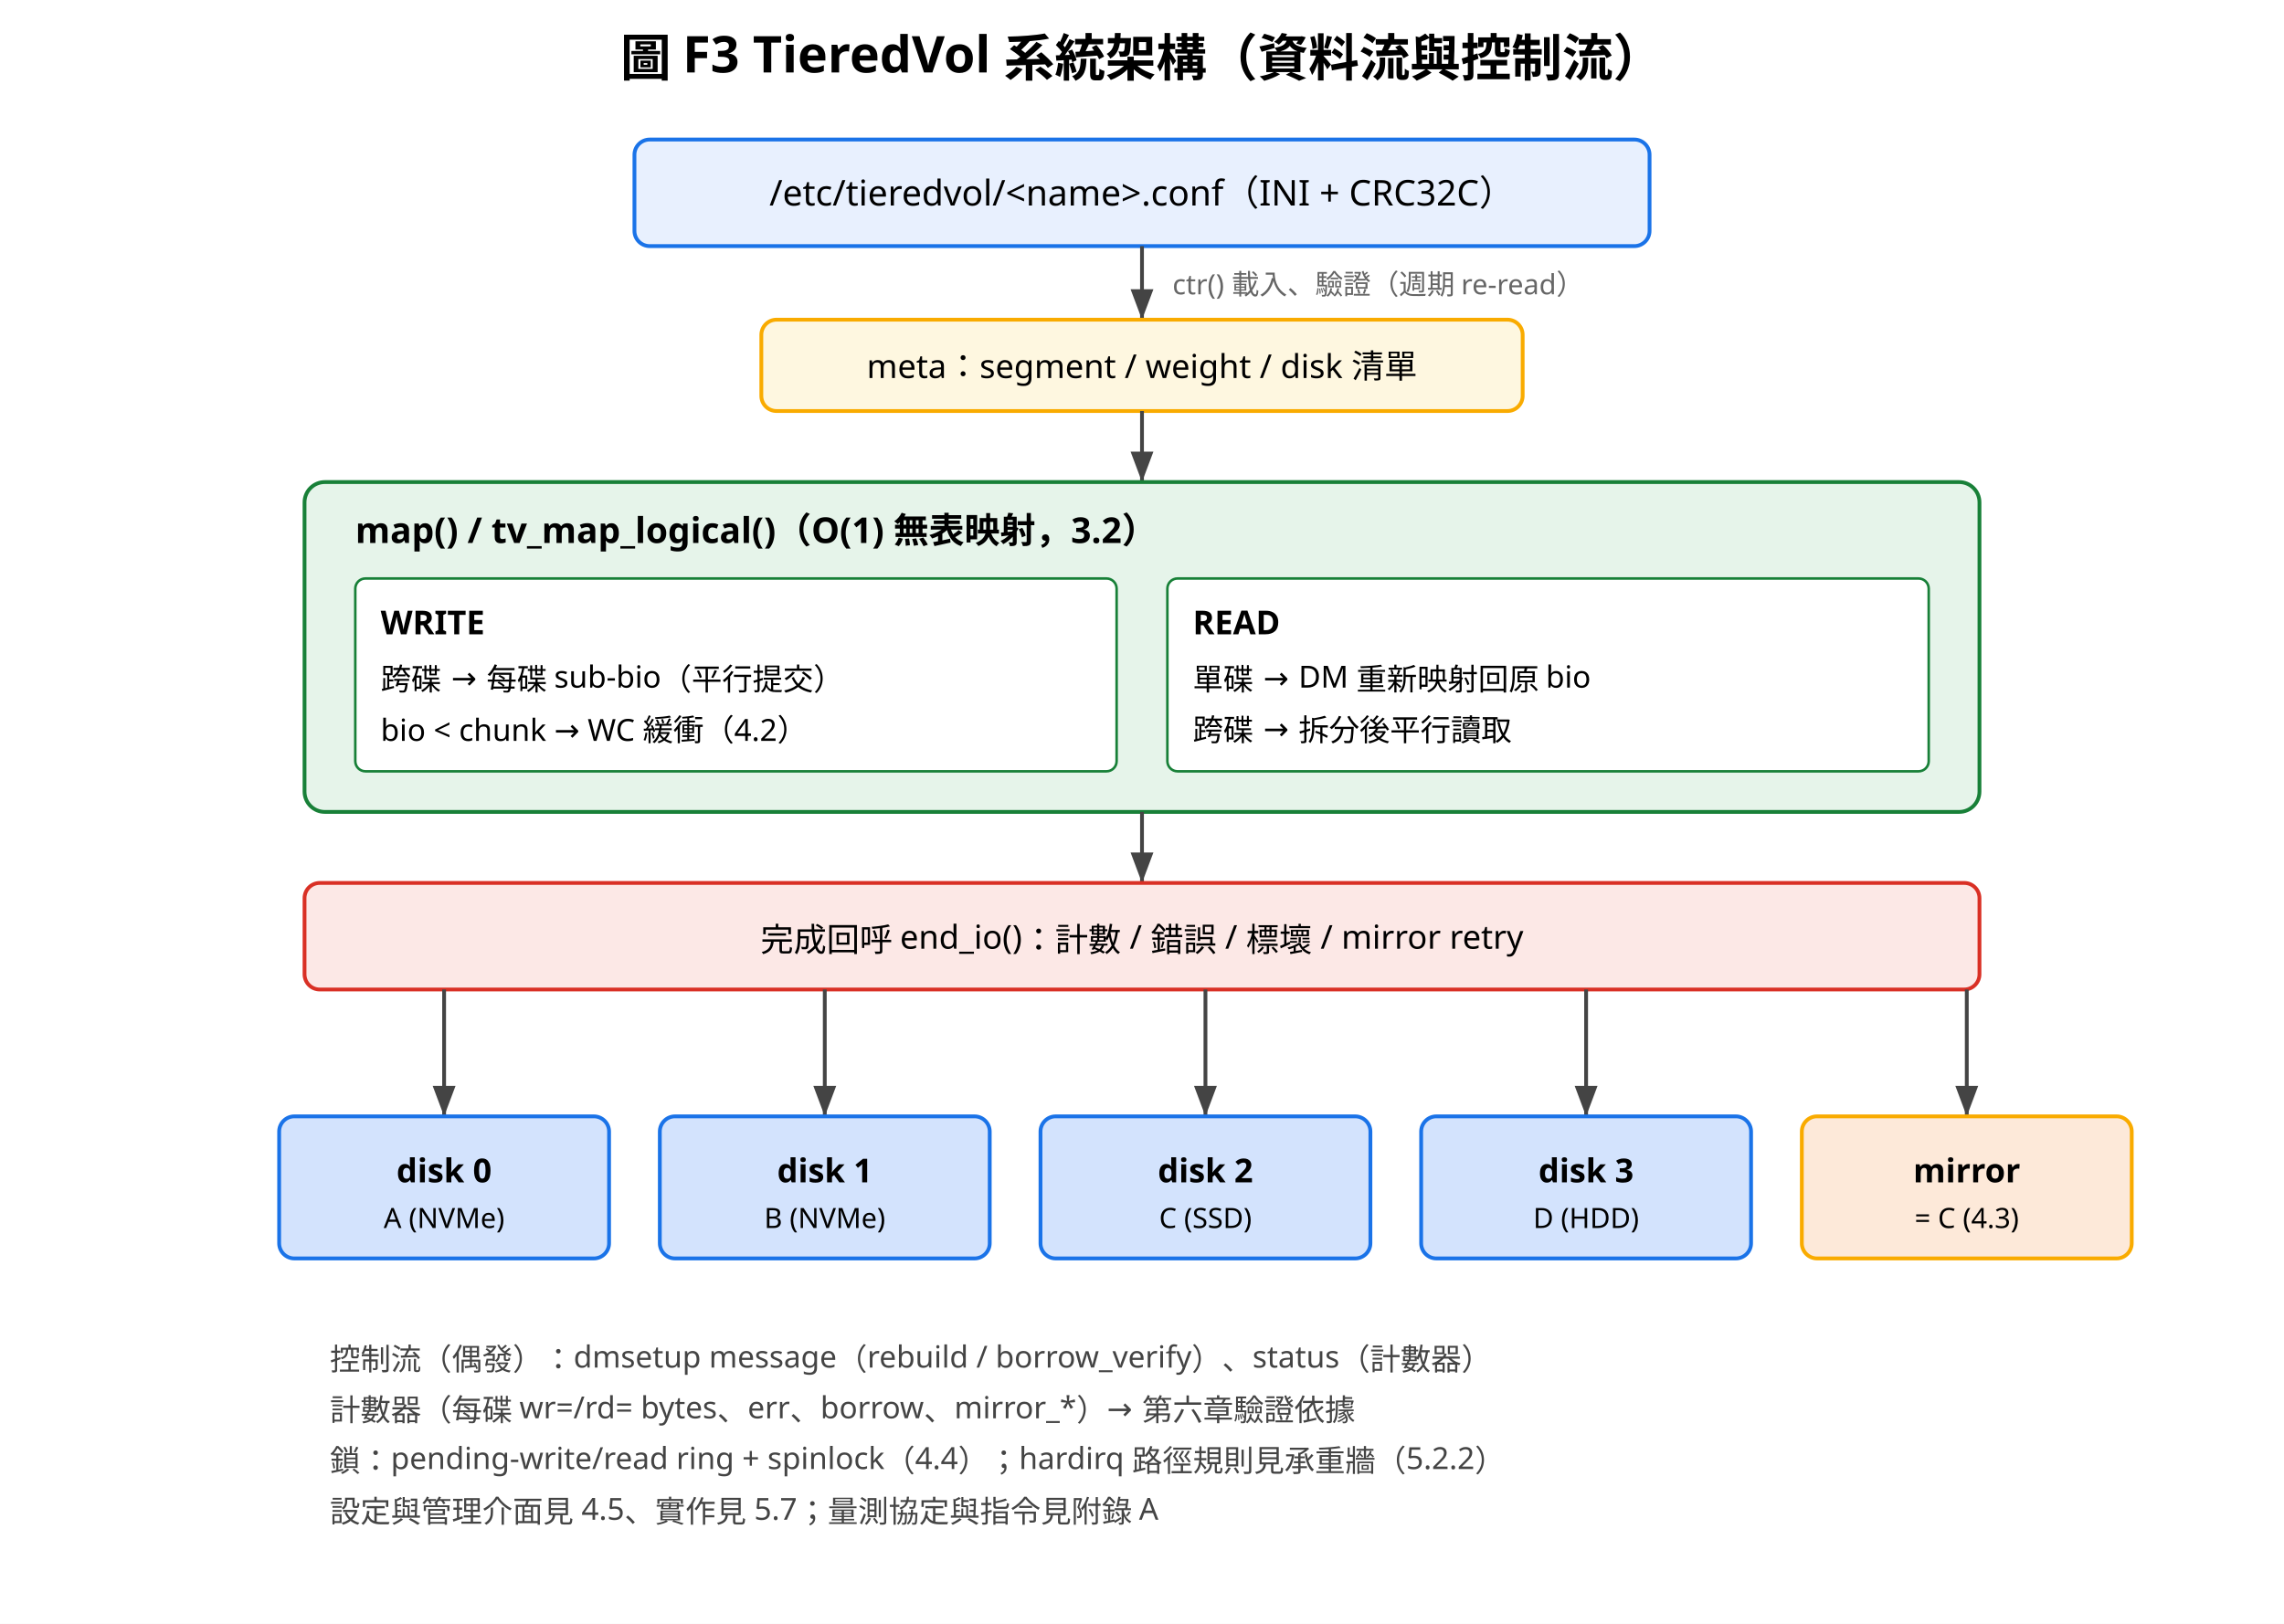
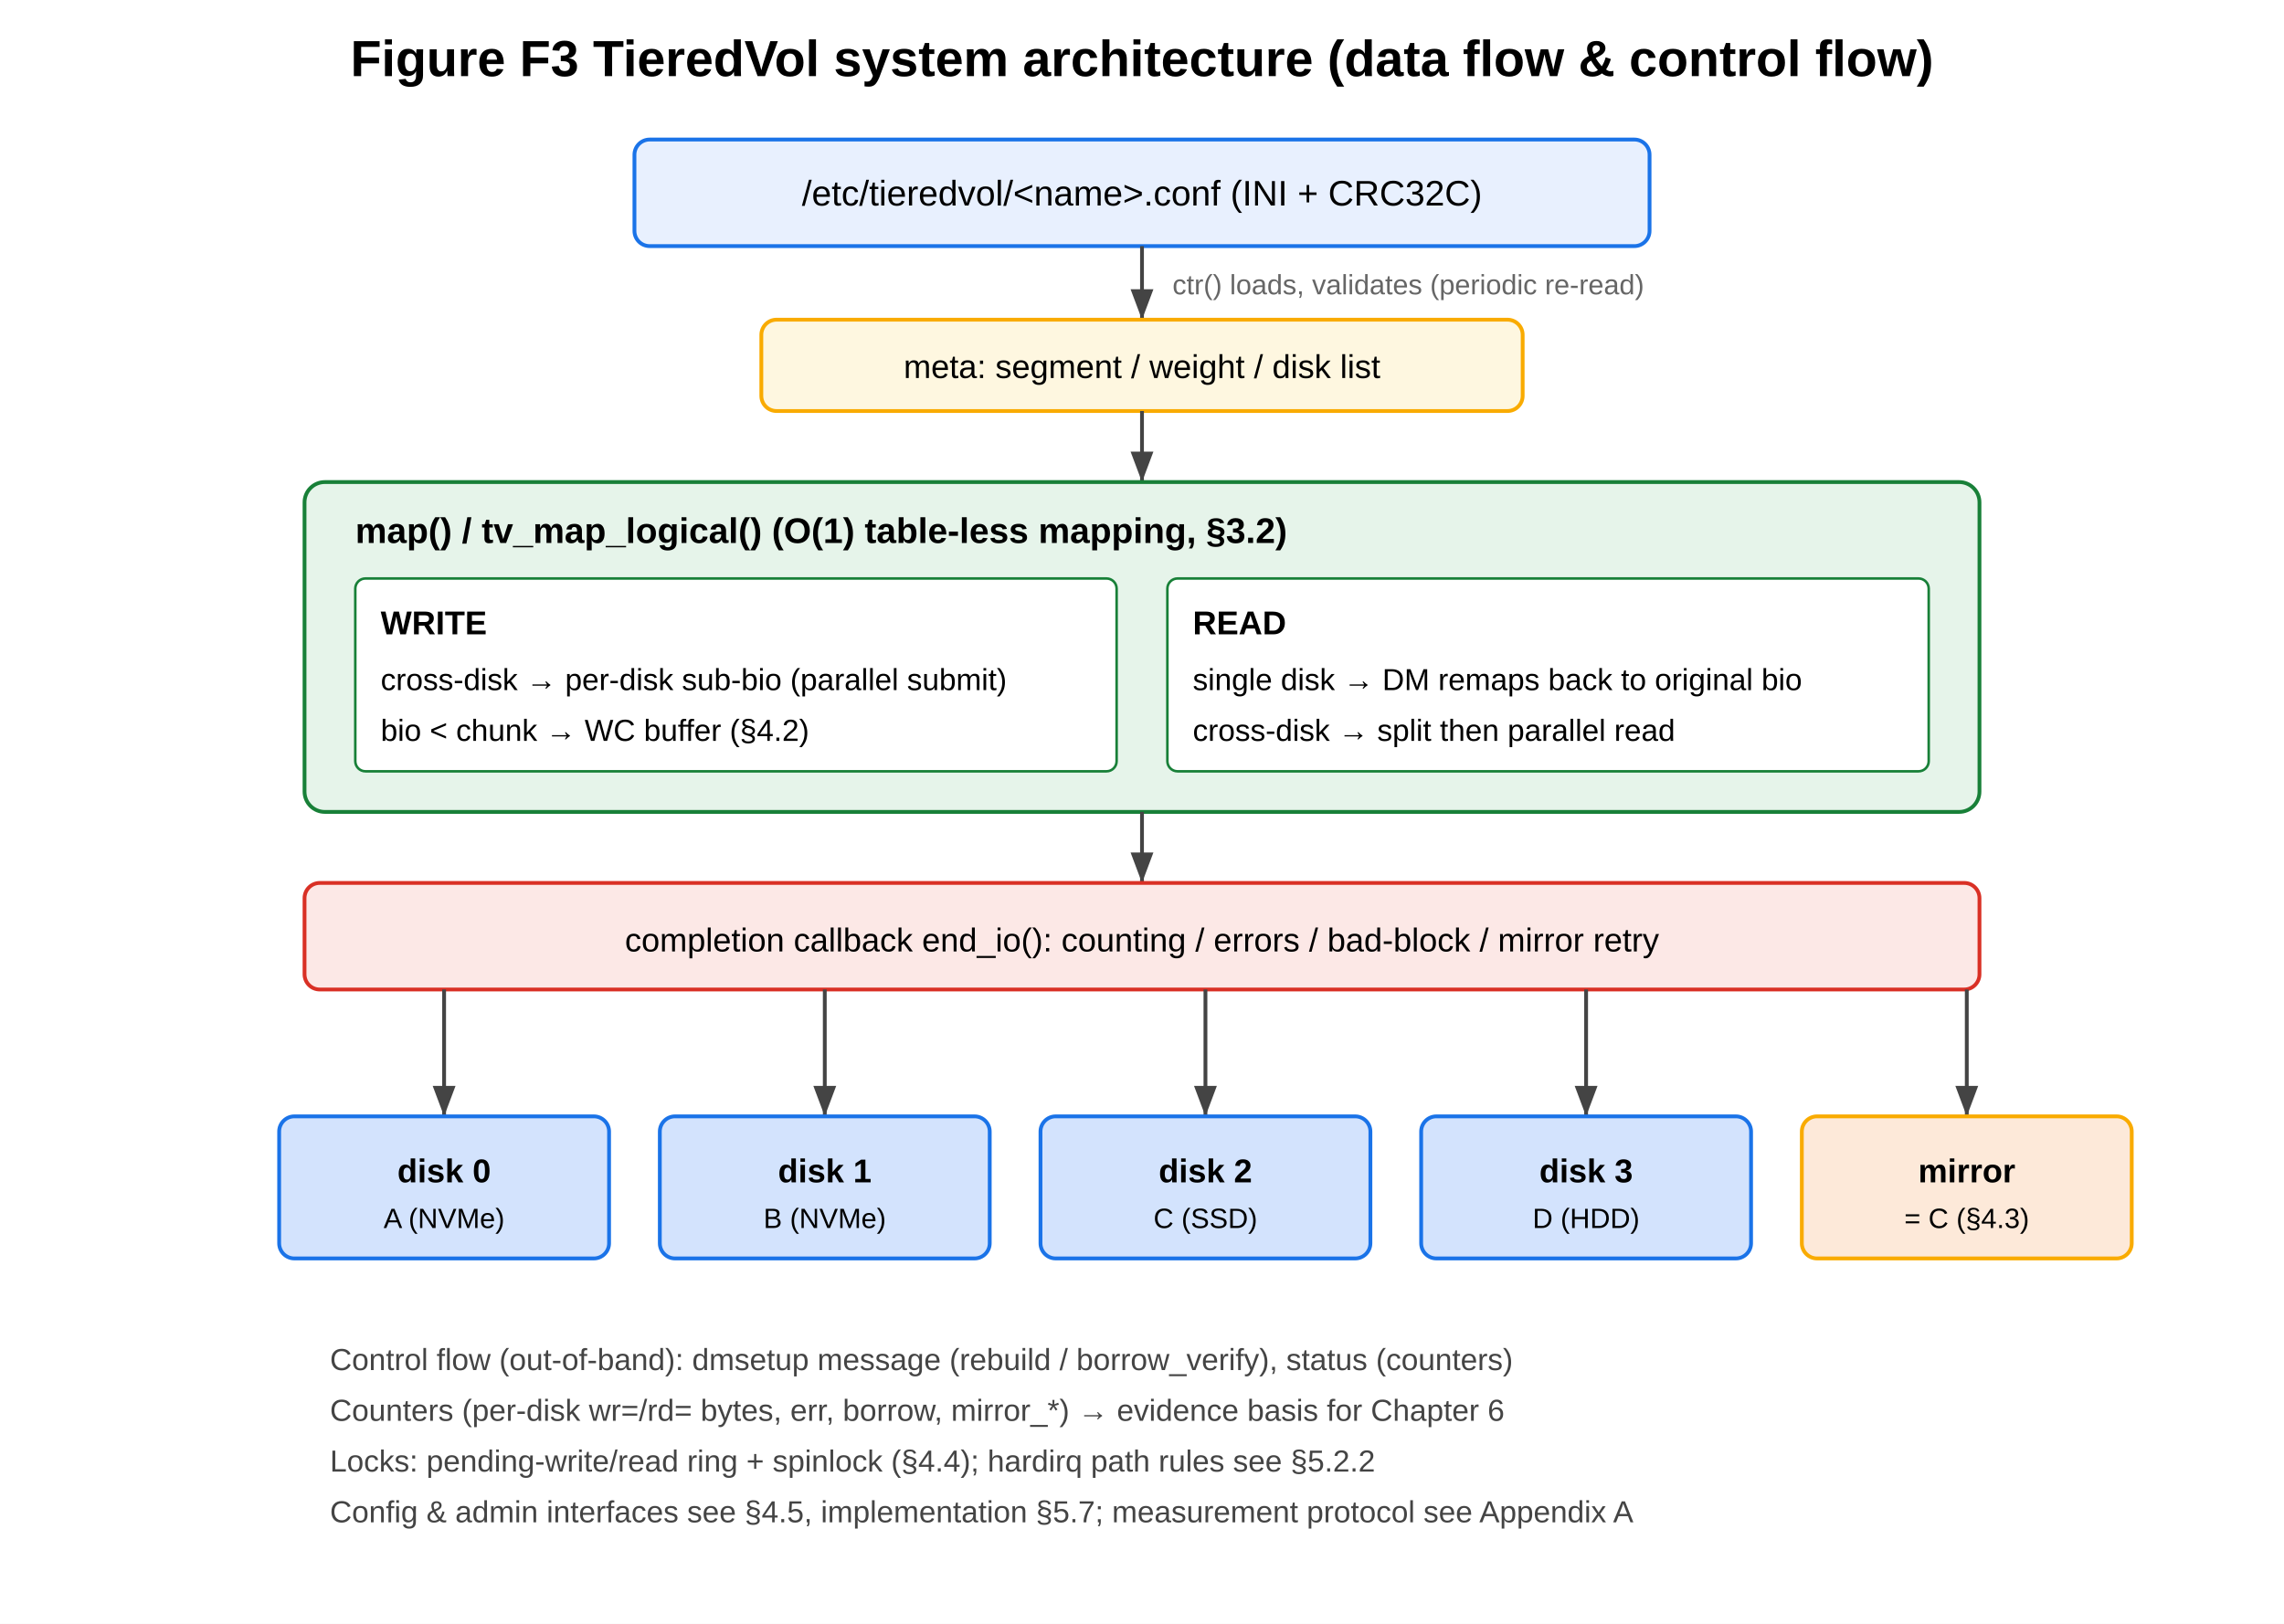
- <svg xmlns="http://www.w3.org/2000/svg" viewBox="0 0 900 640" font-family="'Microsoft JhengHei','PingFang SC','SimHei',sans-serif">
+ <svg xmlns="http://www.w3.org/2000/svg" viewBox="0 0 900 640" font-family="'Segoe UI','Helvetica Neue',Arial,sans-serif">
  <rect width="900" height="640" fill="#ffffff" />
  <defs>
    <marker id="arrow" markerWidth="10" markerHeight="10" refX="8" refY="3" orient="auto">
      <path d="M0,0 L0,6 L8,3 z" fill="#444444" />
    </marker>
  </defs>
-   <text x="450" y="30" text-anchor="middle" font-size="20" font-weight="bold">圖 F3 TieredVol 系統架構（資料流與控制流）</text>
+   <text x="450" y="30" text-anchor="middle" font-size="20" font-weight="bold">Figure F3 TieredVol system architecture (data flow &amp; control flow)</text>
  <rect x="250" y="55" width="400" height="42" rx="6" fill="#e8f0fe" stroke="#1a73e8" stroke-width="1.5" />
-   <text x="450" y="81" text-anchor="middle" font-size="14">/etc/tieredvol/&lt;name&gt;.conf（INI + CRC32C）</text>
+   <text x="450" y="81" text-anchor="middle" font-size="14">/etc/tieredvol/&lt;name&gt;.conf (INI + CRC32C)</text>
  <line x1="450" y1="97" x2="450" y2="126" stroke="#444444" stroke-width="1.5" marker-end="url(#arrow)" />
-   <text x="462" y="116" font-size="11" fill="#666666">ctr() 載入、驗證（週期 re-read）</text>
+   <text x="462" y="116" font-size="11" fill="#666666">ctr() loads, validates (periodic re-read)</text>
  <rect x="300" y="126" width="300" height="36" rx="6" fill="#fef7e0" stroke="#f9ab00" stroke-width="1.5" />
-   <text x="450" y="149" text-anchor="middle" font-size="13">meta：segment / weight / disk 清單</text>
+   <text x="450" y="149" text-anchor="middle" font-size="13">meta: segment / weight / disk list</text>
  <line x1="450" y1="162" x2="450" y2="190" stroke="#444444" stroke-width="1.5" marker-end="url(#arrow)" />
  <rect x="120" y="190" width="660" height="130" rx="8" fill="#e6f4ea" stroke="#188038" stroke-width="1.5" />
-   <text x="140" y="214" font-size="14" font-weight="bold">map() / tv_map_logical()（O(1) 無表映射，3.2）</text>
+   <text x="140" y="214" font-size="14" font-weight="bold">map() / tv_map_logical() (O(1) table-less mapping, §3.2)</text>
  <rect x="140" y="228" width="300" height="76" rx="4" fill="#ffffff" stroke="#188038" stroke-width="1" />
  <text x="150" y="250" font-size="13" font-weight="bold">WRITE</text>
-   <text x="150" y="272" font-size="12">跨碟 → 每碟 sub-bio（平行提交）</text>
-   <text x="150" y="292" font-size="12">bio &lt; chunk → WC 緩衝（4.2）</text>
+   <text x="150" y="272" font-size="12">cross-disk → per-disk sub-bio (parallel submit)</text>
+   <text x="150" y="292" font-size="12">bio &lt; chunk → WC buffer (§4.2)</text>
  <rect x="460" y="228" width="300" height="76" rx="4" fill="#ffffff" stroke="#188038" stroke-width="1" />
  <text x="470" y="250" font-size="13" font-weight="bold">READ</text>
-   <text x="470" y="272" font-size="12">單碟 → DM 重新映射回原 bio</text>
-   <text x="470" y="292" font-size="12">跨碟 → 拆分後平行讀取</text>
+   <text x="470" y="272" font-size="12">single disk → DM remaps back to original bio</text>
+   <text x="470" y="292" font-size="12">cross-disk → split then parallel read</text>
  <line x1="450" y1="320" x2="450" y2="348" stroke="#444444" stroke-width="1.5" marker-end="url(#arrow)" />
  <rect x="120" y="348" width="660" height="42" rx="6" fill="#fce8e6" stroke="#d93025" stroke-width="1.5" />
-   <text x="450" y="375" text-anchor="middle" font-size="13">完成回呼 end_io()：計數 / 錯誤 / 標壞 / mirror retry</text>
+   <text x="450" y="375" text-anchor="middle" font-size="13">completion callback end_io(): counting / errors / bad-block / mirror retry</text>
  <line x1="175" y1="390" x2="175" y2="440" stroke="#444444" stroke-width="1.5" marker-end="url(#arrow)" />
  <line x1="325" y1="390" x2="325" y2="440" stroke="#444444" stroke-width="1.5" marker-end="url(#arrow)" />
  <line x1="475" y1="390" x2="475" y2="440" stroke="#444444" stroke-width="1.5" marker-end="url(#arrow)" />
  <line x1="625" y1="390" x2="625" y2="440" stroke="#444444" stroke-width="1.5" marker-end="url(#arrow)" />
  <line x1="775" y1="390" x2="775" y2="440" stroke="#444444" stroke-width="1.5" marker-end="url(#arrow)" />
  <rect x="110" y="440" width="130" height="56" rx="6" fill="#d3e3fd" stroke="#1a73e8" stroke-width="1.5" />
  <text x="175" y="466" text-anchor="middle" font-size="13" font-weight="bold">disk 0</text>
  <text x="175" y="484" text-anchor="middle" font-size="11">A (NVMe)</text>
  <rect x="260" y="440" width="130" height="56" rx="6" fill="#d3e3fd" stroke="#1a73e8" stroke-width="1.5" />
  <text x="325" y="466" text-anchor="middle" font-size="13" font-weight="bold">disk 1</text>
  <text x="325" y="484" text-anchor="middle" font-size="11">B (NVMe)</text>
  <rect x="410" y="440" width="130" height="56" rx="6" fill="#d3e3fd" stroke="#1a73e8" stroke-width="1.5" />
  <text x="475" y="466" text-anchor="middle" font-size="13" font-weight="bold">disk 2</text>
  <text x="475" y="484" text-anchor="middle" font-size="11">C (SSD)</text>
  <rect x="560" y="440" width="130" height="56" rx="6" fill="#d3e3fd" stroke="#1a73e8" stroke-width="1.5" />
  <text x="625" y="466" text-anchor="middle" font-size="13" font-weight="bold">disk 3</text>
  <text x="625" y="484" text-anchor="middle" font-size="11">D (HDD)</text>
  <rect x="710" y="440" width="130" height="56" rx="6" fill="#fde9d9" stroke="#f9ab00" stroke-width="1.5" />
  <text x="775" y="466" text-anchor="middle" font-size="13" font-weight="bold">mirror</text>
-   <text x="775" y="484" text-anchor="middle" font-size="11">= C (4.3)</text>
-   <text x="130" y="540" font-size="12" fill="#444444">控制流（偶發）：dmsetup message（rebuild / borrow_verify）、status（計數器）</text>
-   <text x="130" y="560" font-size="12" fill="#444444">計數器（每碟 wr=/rd= bytes、err、borrow、mirror_*）→ 第六章驗證依據</text>
-   <text x="130" y="580" font-size="12" fill="#444444">鎖：pending-write/read ring + spinlock（4.4）；hardirq 路徑規則見承重牆（5.2.2）</text>
-   <text x="130" y="600" font-size="12" fill="#444444">設定與管理介面見 4.5、實作見 5.7；量測協定與指令見附錄 A</text>
+   <text x="775" y="484" text-anchor="middle" font-size="11">= C (§4.3)</text>
+   <text x="130" y="540" font-size="12" fill="#444444">Control flow (out-of-band): dmsetup message (rebuild / borrow_verify), status (counters)</text>
+   <text x="130" y="560" font-size="12" fill="#444444">Counters (per-disk wr=/rd= bytes, err, borrow, mirror_*) → evidence basis for Chapter 6</text>
+   <text x="130" y="580" font-size="12" fill="#444444">Locks: pending-write/read ring + spinlock (§4.4); hardirq path rules see §5.2.2</text>
+   <text x="130" y="600" font-size="12" fill="#444444">Config &amp; admin interfaces see §4.5, implementation §5.7; measurement protocol see Appendix A</text>
</svg>
